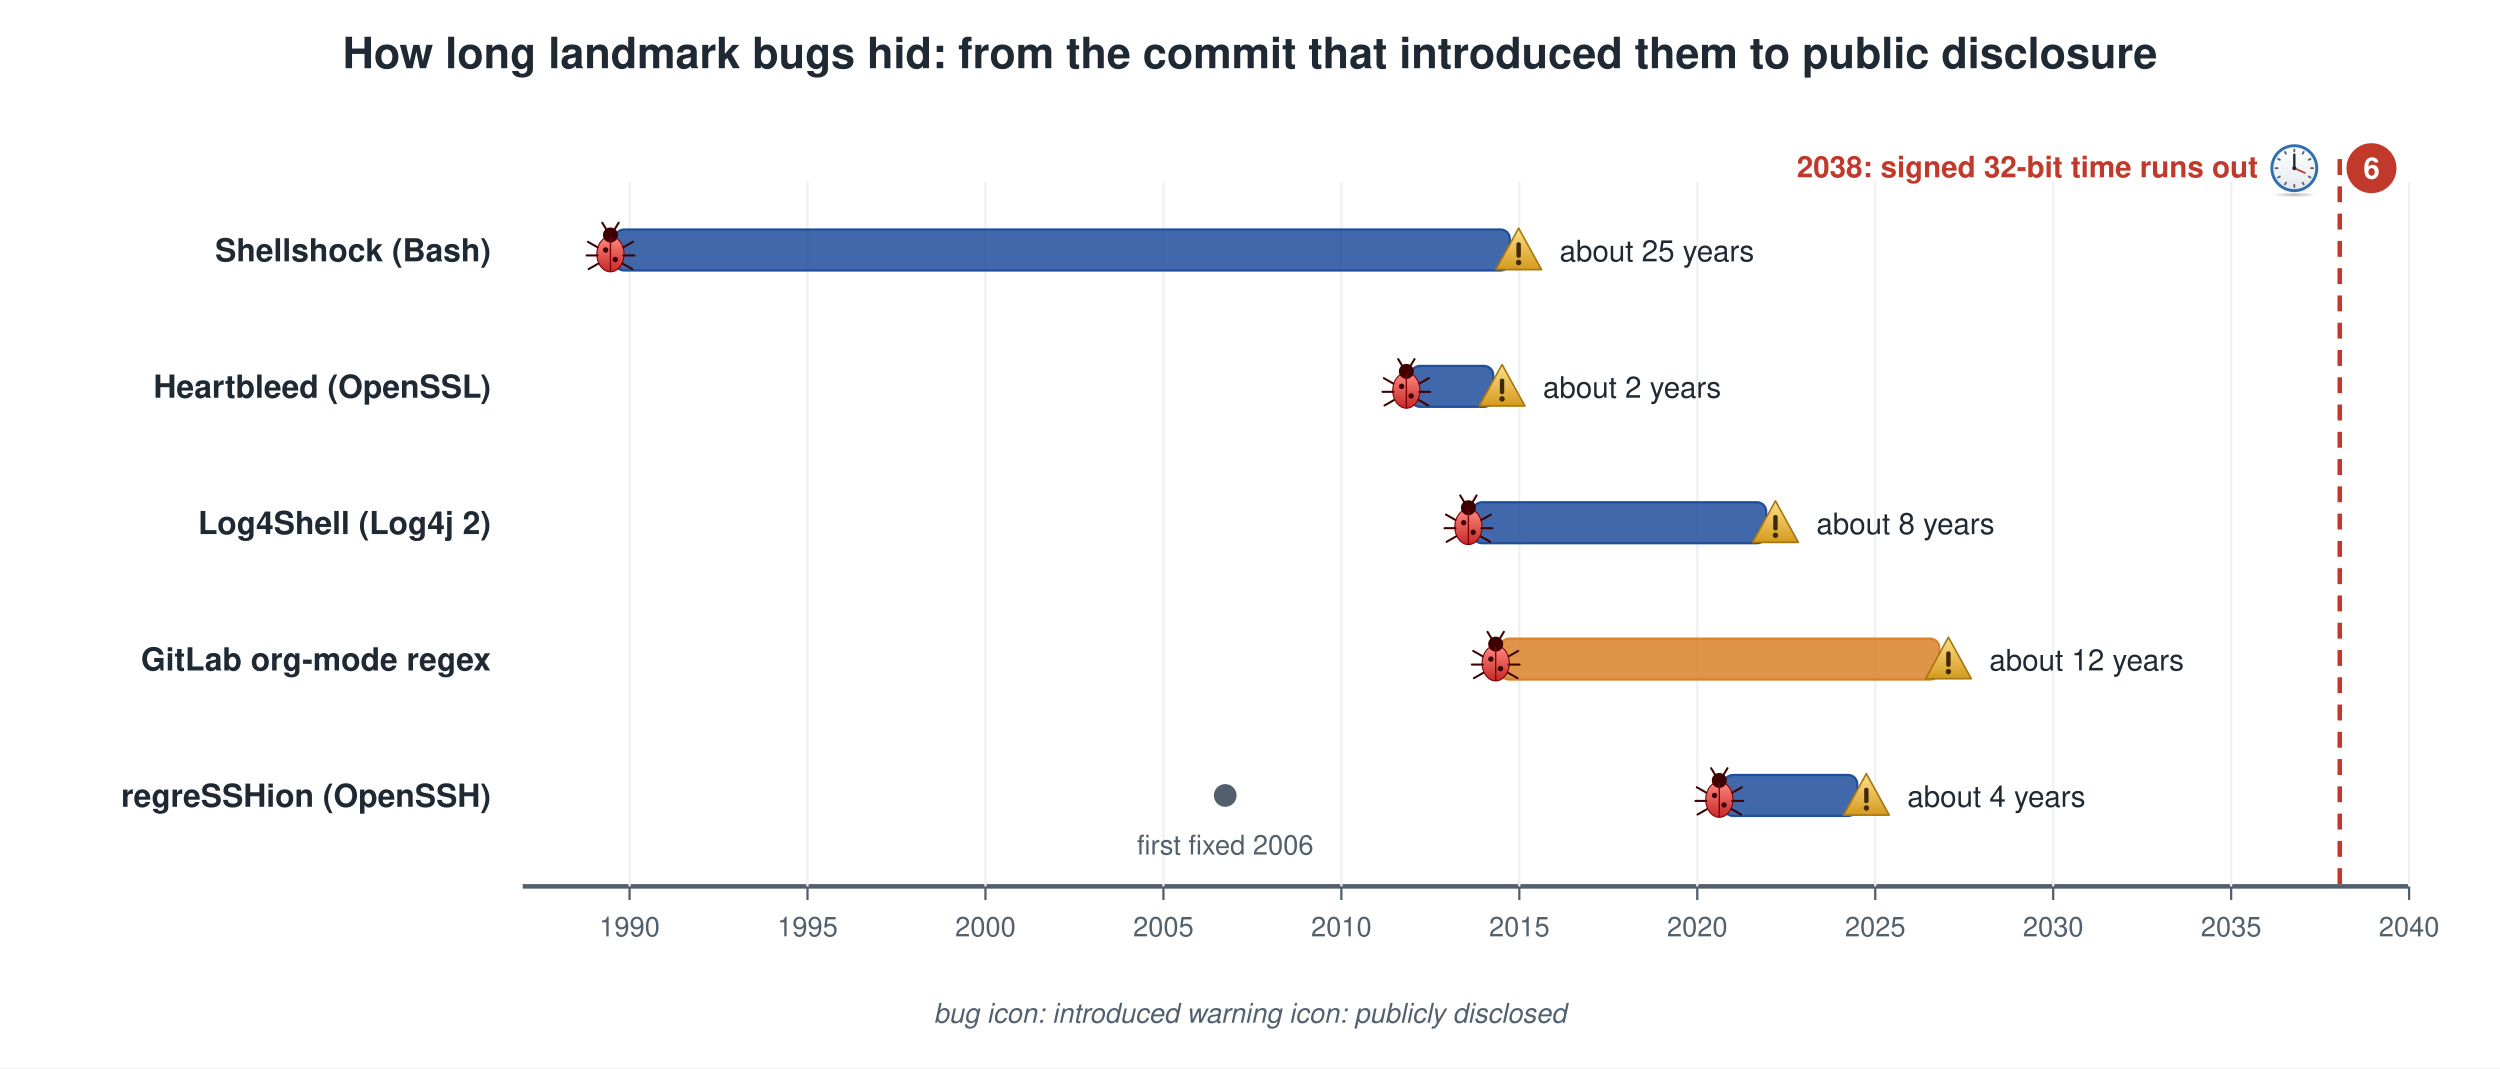
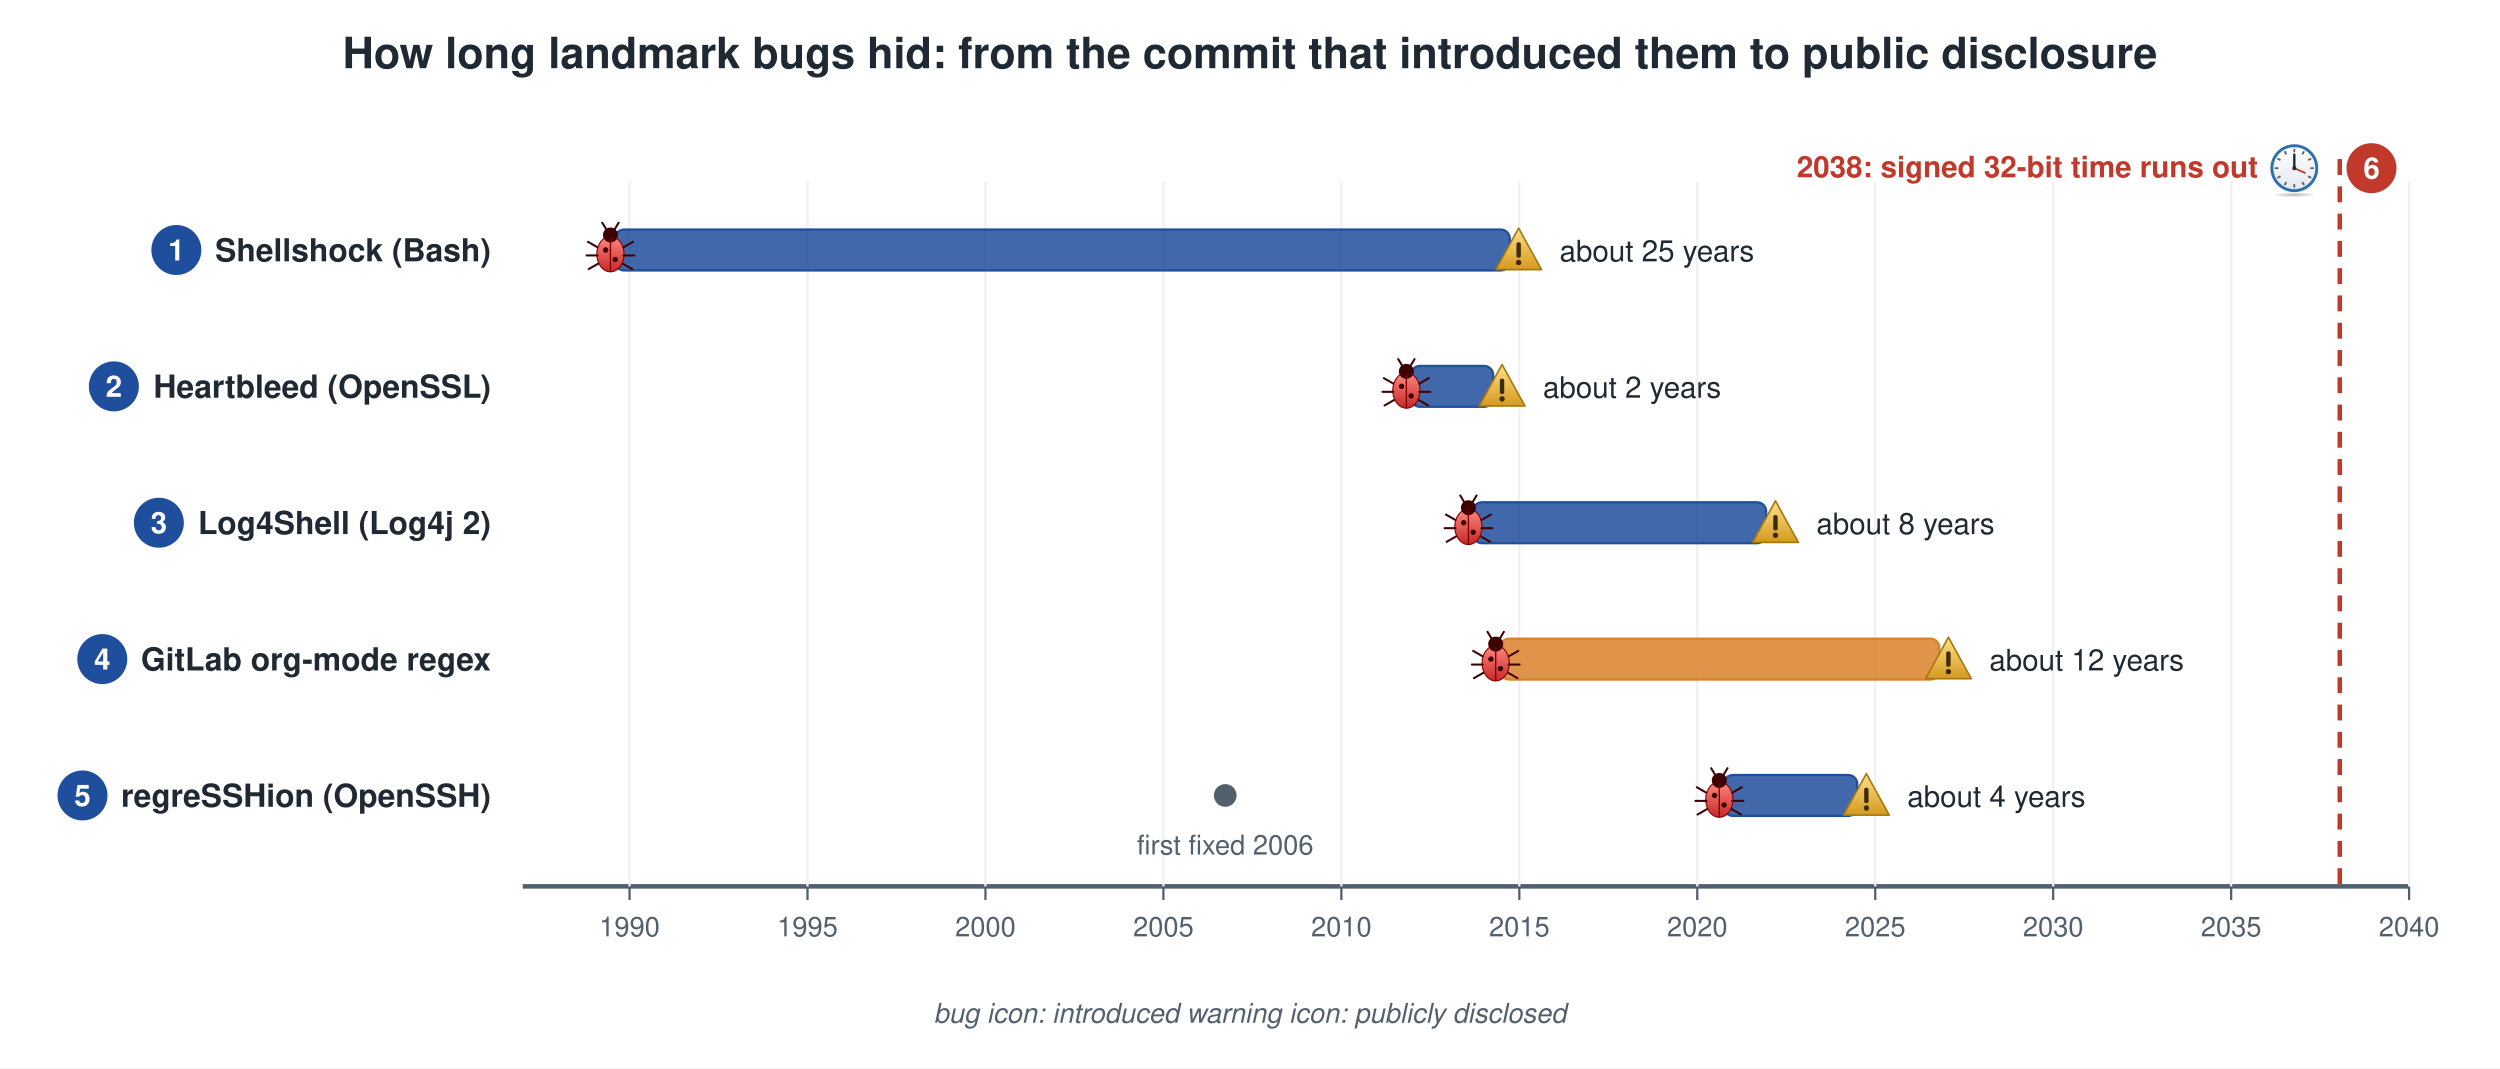
<svg xmlns="http://www.w3.org/2000/svg" viewBox="0 0 1100 470" width="1100" height="470" role="img" aria-labelledby="t d">
  <style>@media (prefers-reduced-motion: no-preference){.st{animation:fig-in .7s ease-out both}.s1{animation-delay:0.00s}.s2{animation-delay:0.90s}.s3{animation-delay:1.80s}.s4{animation-delay:2.70s}.s5{animation-delay:3.60s}.s6{animation-delay:4.50s}}@keyframes fig-in{from{opacity:0}to{opacity:1}}</style>
  <defs>
    <linearGradient id="g-box" x1="0" y1="0" x2="0" y2="1">
      <stop offset="0" stop-color="#f3f8fe" />
      <stop offset="1" stop-color="#c9ddf4" />
    </linearGradient>
    <filter id="f-drop" x="-10%" y="-10%" width="130%" height="140%">
      <feDropShadow dx="1.5" dy="2" stdDeviation="1.6" flood-color="#000" flood-opacity=".18" />
    </filter>
    <linearGradient id="g-steel" x1="0" y1="0" x2="1" y2="0">
      <stop offset="0" stop-color="#4a5361" />
      <stop offset=".5" stop-color="#2b313a" />
      <stop offset="1" stop-color="#1c2027" />
    </linearGradient>
    <linearGradient id="g-steel-top" x1="0" y1="0" x2="0" y2="1">
      <stop offset="0" stop-color="#7d8796" />
      <stop offset="1" stop-color="#4a5361" />
    </linearGradient>
    <linearGradient id="g-silver" x1="0" y1="0" x2="0" y2="1">
      <stop offset="0" stop-color="#f4f6f8" />
      <stop offset="1" stop-color="#b9c0c9" />
    </linearGradient>
    <linearGradient id="g-silver-side" x1="0" y1="0" x2="1" y2="0">
      <stop offset="0" stop-color="#d8dde3" />
      <stop offset="1" stop-color="#9aa3ae" />
    </linearGradient>
    <linearGradient id="g-screen" x1="0" y1="0" x2="1" y2="1">
      <stop offset="0" stop-color="#5fc3ff" />
      <stop offset=".55" stop-color="#1e88e5" />
      <stop offset="1" stop-color="#0b4f9c" />
    </linearGradient>
    <linearGradient id="g-router" x1="0" y1="0" x2="0" y2="1">
      <stop offset="0" stop-color="#6fb6e8" />
      <stop offset="1" stop-color="#1f5f99" />
    </linearGradient>
    <linearGradient id="g-router-top" x1="0" y1="0" x2="0" y2="1">
      <stop offset="0" stop-color="#e9f4fc" />
      <stop offset="1" stop-color="#a9cdea" />
    </linearGradient>
    <linearGradient id="g-db" x1="0" y1="0" x2="1" y2="0">
      <stop offset="0" stop-color="#8e99a6" />
      <stop offset=".45" stop-color="#e3e7eb" />
      <stop offset="1" stop-color="#7b8693" />
    </linearGradient>
    <linearGradient id="g-brick" x1="0" y1="0" x2="0" y2="1">
      <stop offset="0" stop-color="#e2774f" />
      <stop offset="1" stop-color="#b2472a" />
    </linearGradient>
    <linearGradient id="g-cloud" x1="0" y1="0" x2="0" y2="1">
      <stop offset="0" stop-color="#ffffff" />
      <stop offset="1" stop-color="#b8dcf5" />
    </linearGradient>
    <linearGradient id="g-skin" x1="0" y1="0" x2="0" y2="1">
      <stop offset="0" stop-color="#f7d7bf" />
      <stop offset="1" stop-color="#e2b394" />
    </linearGradient>
    <linearGradient id="g-suit" x1="0" y1="0" x2="0" y2="1">
      <stop offset="0" stop-color="#4b5563" />
      <stop offset="1" stop-color="#1f2733" />
    </linearGradient>
    <linearGradient id="g-suit2" x1="0" y1="0" x2="0" y2="1">
      <stop offset="0" stop-color="#7b5ea7" />
      <stop offset="1" stop-color="#46336b" />
    </linearGradient>
    <linearGradient id="g-hood" x1="0" y1="0" x2="0" y2="1">
      <stop offset="0" stop-color="#3a3f47" />
      <stop offset="1" stop-color="#0f1216" />
    </linearGradient>
    <linearGradient id="g-robot" x1="0" y1="0" x2="0" y2="1">
      <stop offset="0" stop-color="#e8eef5" />
      <stop offset="1" stop-color="#9fb0c3" />
    </linearGradient>
    <linearGradient id="g-gold" x1="0" y1="0" x2="0" y2="1">
      <stop offset="0" stop-color="#ffe08a" />
      <stop offset="1" stop-color="#d49a1f" />
    </linearGradient>
    <linearGradient id="g-paper" x1="0" y1="0" x2="0" y2="1">
      <stop offset="0" stop-color="#ffffff" />
      <stop offset="1" stop-color="#e4e9ef" />
    </linearGradient>
    <linearGradient id="g-green" x1="0" y1="0" x2="0" y2="1">
      <stop offset="0" stop-color="#7fd38b" />
      <stop offset="1" stop-color="#2e8b45" />
    </linearGradient>
    <linearGradient id="g-red" x1="0" y1="0" x2="0" y2="1">
      <stop offset="0" stop-color="#ff8a80" />
      <stop offset="1" stop-color="#c62828" />
    </linearGradient>
    <radialGradient id="g-shadow">
      <stop offset="0" stop-color="#000" stop-opacity=".28" />
      <stop offset="1" stop-color="#000" stop-opacity="0" />
    </radialGradient>
    <linearGradient id="g-suit3" x1="0" y1="0" x2="0" y2="1">
      <stop offset="0" stop-color="#2e86c1" />
      <stop offset="1" stop-color="#1b4f72" />
    </linearGradient>
    <symbol id="i-bug" viewBox="0 0 100 100">
      <ellipse cx="50" cy="56" rx="20" ry="26" fill="url(#g-red)" stroke="#7f0000" stroke-width="1.6" />
      <circle cx="50" cy="28" r="11" fill="#3e0000" />
      <line x1="50" y1="32" x2="50" y2="82" stroke="#7f0000" stroke-width="2" />
      <g stroke="#3e0000" stroke-width="3" stroke-linecap="round">
        <path d="M31 46 l-14 -8 M31 58 h-16 M32 70 l-14 8 M69 46 l14 -8 M69 58 h16 M68 70 l14 8 M44 20 l-6 -10 M56 20 l6 -10" />
      </g>
      <circle cx="43" cy="50" r="4" fill="#3e0000" />
      <circle cx="57" cy="64" r="4" fill="#3e0000" />
    </symbol>
    <symbol id="i-warning" viewBox="0 0 100 100">
      <path d="M50 10 L92 86 H8 Z" fill="url(#g-gold)" stroke="#a5760e" stroke-width="3" stroke-linejoin="round" />
      <rect x="46" y="36" width="8" height="28" rx="3" fill="#3e2a00" />
      <circle cx="50" cy="73" r="5" fill="#3e2a00" />
    </symbol>
    <symbol id="i-clock" viewBox="0 0 100 100">
      <ellipse cx="50" cy="95" rx="38" ry="4.5" fill="url(#g-shadow)" />
      <circle cx="50" cy="50" r="38" fill="url(#g-paper)" stroke="#2f6fae" stroke-width="5" />
      <line x1="50" y1="17" x2="50" y2="23" stroke="#52606d" stroke-width="3" transform="rotate(0 50 50)" />
      <line x1="50" y1="17" x2="50" y2="23" stroke="#52606d" stroke-width="3" transform="rotate(30 50 50)" />
      <line x1="50" y1="17" x2="50" y2="23" stroke="#52606d" stroke-width="3" transform="rotate(60 50 50)" />
      <line x1="50" y1="17" x2="50" y2="23" stroke="#52606d" stroke-width="3" transform="rotate(90 50 50)" />
      <line x1="50" y1="17" x2="50" y2="23" stroke="#52606d" stroke-width="3" transform="rotate(120 50 50)" />
      <line x1="50" y1="17" x2="50" y2="23" stroke="#52606d" stroke-width="3" transform="rotate(150 50 50)" />
      <line x1="50" y1="17" x2="50" y2="23" stroke="#52606d" stroke-width="3" transform="rotate(180 50 50)" />
      <line x1="50" y1="17" x2="50" y2="23" stroke="#52606d" stroke-width="3" transform="rotate(210 50 50)" />
      <line x1="50" y1="17" x2="50" y2="23" stroke="#52606d" stroke-width="3" transform="rotate(240 50 50)" />
      <line x1="50" y1="17" x2="50" y2="23" stroke="#52606d" stroke-width="3" transform="rotate(270 50 50)" />
      <line x1="50" y1="17" x2="50" y2="23" stroke="#52606d" stroke-width="3" transform="rotate(300 50 50)" />
      <line x1="50" y1="17" x2="50" y2="23" stroke="#52606d" stroke-width="3" transform="rotate(330 50 50)" />
      <line x1="50" y1="50" x2="50" y2="27" stroke="#1f2933" stroke-width="4" stroke-linecap="round" />
      <line x1="50" y1="50" x2="68" y2="58" stroke="#c0392b" stroke-width="3" stroke-linecap="round" />
      <circle cx="50" cy="50" r="3.5" fill="#1f2933" />
    </symbol>
  </defs>
  <rect width="1100" height="470" fill="#ffffff" />
  <text x="550.0" y="30.0" font-family="Helvetica, Arial, sans-serif" font-size="19" fill="#1f2933" font-weight="bold" text-anchor="middle">How long landmark bugs hid: from the commit that introduced them to public disclosure</text>
  <line x1="230" y1="390" x2="1060" y2="390" stroke="#52606d" stroke-width="2" />
  <line x1="277.0" y1="390" x2="277.0" y2="396" stroke="#52606d" />
  <line x1="277.0" y1="80" x2="277.0" y2="390" stroke="#eef0f2" />
  <text x="277.0" y="412.0" font-family="Helvetica, Arial, sans-serif" font-size="12" fill="#52606d" font-weight="normal" text-anchor="middle">1990</text>
  <line x1="355.3" y1="390" x2="355.3" y2="396" stroke="#52606d" />
  <line x1="355.3" y1="80" x2="355.3" y2="390" stroke="#eef0f2" />
  <text x="355.3" y="412.0" font-family="Helvetica, Arial, sans-serif" font-size="12" fill="#52606d" font-weight="normal" text-anchor="middle">1995</text>
  <line x1="433.6" y1="390" x2="433.6" y2="396" stroke="#52606d" />
  <line x1="433.6" y1="80" x2="433.6" y2="390" stroke="#eef0f2" />
  <text x="433.6" y="412.0" font-family="Helvetica, Arial, sans-serif" font-size="12" fill="#52606d" font-weight="normal" text-anchor="middle">2000</text>
  <line x1="511.9" y1="390" x2="511.9" y2="396" stroke="#52606d" />
  <line x1="511.9" y1="80" x2="511.9" y2="390" stroke="#eef0f2" />
  <text x="511.9" y="412.0" font-family="Helvetica, Arial, sans-serif" font-size="12" fill="#52606d" font-weight="normal" text-anchor="middle">2005</text>
  <line x1="590.2" y1="390" x2="590.2" y2="396" stroke="#52606d" />
  <line x1="590.2" y1="80" x2="590.2" y2="390" stroke="#eef0f2" />
  <text x="590.2" y="412.0" font-family="Helvetica, Arial, sans-serif" font-size="12" fill="#52606d" font-weight="normal" text-anchor="middle">2010</text>
  <line x1="668.5" y1="390" x2="668.5" y2="396" stroke="#52606d" />
  <line x1="668.5" y1="80" x2="668.5" y2="390" stroke="#eef0f2" />
  <text x="668.5" y="412.0" font-family="Helvetica, Arial, sans-serif" font-size="12" fill="#52606d" font-weight="normal" text-anchor="middle">2015</text>
  <line x1="746.8" y1="390" x2="746.8" y2="396" stroke="#52606d" />
  <line x1="746.8" y1="80" x2="746.8" y2="390" stroke="#eef0f2" />
  <text x="746.8" y="412.0" font-family="Helvetica, Arial, sans-serif" font-size="12" fill="#52606d" font-weight="normal" text-anchor="middle">2020</text>
  <line x1="825.1" y1="390" x2="825.1" y2="396" stroke="#52606d" />
  <line x1="825.1" y1="80" x2="825.1" y2="390" stroke="#eef0f2" />
  <text x="825.1" y="412.0" font-family="Helvetica, Arial, sans-serif" font-size="12" fill="#52606d" font-weight="normal" text-anchor="middle">2025</text>
  <line x1="903.4" y1="390" x2="903.4" y2="396" stroke="#52606d" />
  <line x1="903.4" y1="80" x2="903.4" y2="390" stroke="#eef0f2" />
  <text x="903.4" y="412.0" font-family="Helvetica, Arial, sans-serif" font-size="12" fill="#52606d" font-weight="normal" text-anchor="middle">2030</text>
  <line x1="981.7" y1="390" x2="981.7" y2="396" stroke="#52606d" />
  <line x1="981.7" y1="80" x2="981.7" y2="390" stroke="#eef0f2" />
  <text x="981.7" y="412.0" font-family="Helvetica, Arial, sans-serif" font-size="12" fill="#52606d" font-weight="normal" text-anchor="middle">2035</text>
  <line x1="1060.0" y1="390" x2="1060.0" y2="396" stroke="#52606d" />
  <line x1="1060.0" y1="80" x2="1060.0" y2="390" stroke="#eef0f2" />
  <text x="1060.0" y="412.0" font-family="Helvetica, Arial, sans-serif" font-size="12" fill="#52606d" font-weight="normal" text-anchor="middle">2040</text>
  <g class="st s1">
    <text x="216.0" y="115.0" font-family="Helvetica, Arial, sans-serif" font-size="14" fill="#1f2933" font-weight="bold" text-anchor="end">Shellshock (Bash)</text>
  </g>
  <g class="st s1">
    <rect x="270.6" y="101.0" width="393.7" height="18.0" rx="4" fill="#1f4e9c" fill-opacity="0.85" stroke="#1f4e9c" stroke-width="1" />
  </g>
  <g class="st s1">
    <use href="#i-bug" x="253.6" y="95.0" width="30" height="30" />
  </g>
  <g class="st s1">
    <use href="#i-warning" x="656.2" y="98.0" width="24" height="24" />
  </g>
  <g class="st s1">
    <text x="686.2" y="115.0" font-family="Helvetica, Arial, sans-serif" font-size="13" fill="#1f2933" font-weight="normal" text-anchor="start">about 25 years</text>
  </g>
  <g class="st s2">
    <text x="216.0" y="175.0" font-family="Helvetica, Arial, sans-serif" font-size="14" fill="#1f2933" font-weight="bold" text-anchor="end">Heartbleed (OpenSSL)</text>
  </g>
  <g class="st s2">
    <rect x="620.8" y="161.0" width="36.2" height="18.0" rx="4" fill="#1f4e9c" fill-opacity="0.85" stroke="#1f4e9c" stroke-width="1" />
  </g>
  <g class="st s2">
    <use href="#i-bug" x="603.8" y="155.0" width="30" height="30" />
  </g>
  <g class="st s2">
    <use href="#i-warning" x="648.9" y="158.0" width="24" height="24" />
  </g>
  <g class="st s2">
    <text x="678.9" y="175.0" font-family="Helvetica, Arial, sans-serif" font-size="13" fill="#1f2933" font-weight="normal" text-anchor="start">about 2 years</text>
  </g>
  <g class="st s3">
    <text x="216.0" y="235.0" font-family="Helvetica, Arial, sans-serif" font-size="14" fill="#1f2933" font-weight="bold" text-anchor="end">Log4Shell (Log4j 2)</text>
  </g>
  <g class="st s3">
    <rect x="648.1" y="221.0" width="129.0" height="18.0" rx="4" fill="#1f4e9c" fill-opacity="0.85" stroke="#1f4e9c" stroke-width="1" />
  </g>
  <g class="st s3">
    <use href="#i-bug" x="631.1" y="215.0" width="30" height="30" />
  </g>
  <g class="st s3">
    <use href="#i-warning" x="769.2" y="218.0" width="24" height="24" />
  </g>
  <g class="st s3">
    <text x="799.2" y="235.0" font-family="Helvetica, Arial, sans-serif" font-size="13" fill="#1f2933" font-weight="normal" text-anchor="start">about 8 years</text>
  </g>
  <g class="st s4">
    <text x="216.0" y="295.0" font-family="Helvetica, Arial, sans-serif" font-size="14" fill="#1f2933" font-weight="bold" text-anchor="end">GitLab org-mode regex</text>
  </g>
  <g class="st s4">
    <rect x="660.1" y="281.0" width="193.2" height="18.0" rx="4" fill="#d9822b" fill-opacity="0.85" stroke="#d9822b" stroke-width="1" />
  </g>
  <g class="st s4">
    <use href="#i-bug" x="643.1" y="275.0" width="30" height="30" />
  </g>
  <g class="st s4">
    <use href="#i-warning" x="845.3" y="278.0" width="24" height="24" />
  </g>
  <g class="st s4">
    <text x="875.3" y="295.0" font-family="Helvetica, Arial, sans-serif" font-size="13" fill="#1f2933" font-weight="normal" text-anchor="start">about 12 years</text>
  </g>
  <g class="st s5">
    <text x="216.0" y="355.0" font-family="Helvetica, Arial, sans-serif" font-size="14" fill="#1f2933" font-weight="bold" text-anchor="end">regreSSHion (OpenSSH)</text>
  </g>
  <g class="st s5">
    <rect x="758.5" y="341.0" width="58.7" height="18.0" rx="4" fill="#1f4e9c" fill-opacity="0.85" stroke="#1f4e9c" stroke-width="1" />
  </g>
  <g class="st s5">
    <use href="#i-bug" x="741.5" y="335.0" width="30" height="30" />
  </g>
  <g class="st s5">
    <use href="#i-warning" x="809.2" y="338.0" width="24" height="24" />
  </g>
  <g class="st s5">
    <text x="839.2" y="355.0" font-family="Helvetica, Arial, sans-serif" font-size="13" fill="#1f2933" font-weight="normal" text-anchor="start">about 4 years</text>
  </g>
  <g class="st s5">
    <circle cx="539.1" cy="350" r="5" fill="#52606d" />
  </g>
  <g class="st s5">
    <text x="539.1" y="376.0" font-family="Helvetica, Arial, sans-serif" font-size="12" fill="#52606d" font-weight="normal" text-anchor="middle">first fixed 2006</text>
  </g>
  <g class="st s6">
    <line x1="1029.5" y1="70" x2="1029.5" y2="390" stroke="#c0392b" stroke-width="2" stroke-dasharray="7 5" />
  </g>
  <g class="st s6">
    <use href="#i-clock" x="996.5" y="61.0" width="26" height="26" />
  </g>
  <g class="st s6">
    <text x="993.5" y="78.0" font-family="Helvetica, Arial, sans-serif" font-size="13" fill="#c0392b" font-weight="bold" text-anchor="end">2038: signed 32-bit time runs out</text>
  </g>
  <g class="st s6">
    <circle cx="1043.451" cy="74" r="12" fill="#c0392b" stroke="#fff" stroke-width="2" />
    <text x="1043.5" y="78.6" font-family="Helvetica, Arial, sans-serif" font-size="13" fill="#fff" font-weight="bold" text-anchor="middle">6</text>
  </g>
  <text x="550.0" y="450.0" font-family="Helvetica, Arial, sans-serif" font-size="12" fill="#52606d" font-weight="normal" text-anchor="middle" font-style="italic">bug icon: introduced     warning icon: publicly disclosed</text>
+   <g class="st s1">
+     <circle cx="77.6" cy="110.0" r="12" fill="#1f4e9c" stroke="#fff" stroke-width="2" />
+     <text x="77.6" y="114.6" font-family="Helvetica, Arial, sans-serif" font-size="13" fill="#fff" font-weight="bold" text-anchor="middle">1</text>
+   </g>
+   <g class="st s2">
+     <circle cx="50.1" cy="170.0" r="12" fill="#1f4e9c" stroke="#fff" stroke-width="2" />
+     <text x="50.1" y="174.6" font-family="Helvetica, Arial, sans-serif" font-size="13" fill="#fff" font-weight="bold" text-anchor="middle">2</text>
+   </g>
+   <g class="st s3">
+     <circle cx="69.9" cy="230.0" r="12" fill="#1f4e9c" stroke="#fff" stroke-width="2" />
+     <text x="69.9" y="234.6" font-family="Helvetica, Arial, sans-serif" font-size="13" fill="#fff" font-weight="bold" text-anchor="middle">3</text>
+   </g>
+   <g class="st s4">
+     <circle cx="45.0" cy="290.0" r="12" fill="#1f4e9c" stroke="#fff" stroke-width="2" />
+     <text x="45.0" y="294.6" font-family="Helvetica, Arial, sans-serif" font-size="13" fill="#fff" font-weight="bold" text-anchor="middle">4</text>
+   </g>
+   <g class="st s5">
+     <circle cx="36.3" cy="350.0" r="12" fill="#1f4e9c" stroke="#fff" stroke-width="2" />
+     <text x="36.3" y="354.6" font-family="Helvetica, Arial, sans-serif" font-size="13" fill="#fff" font-weight="bold" text-anchor="middle">5</text>
+   </g>
</svg>
